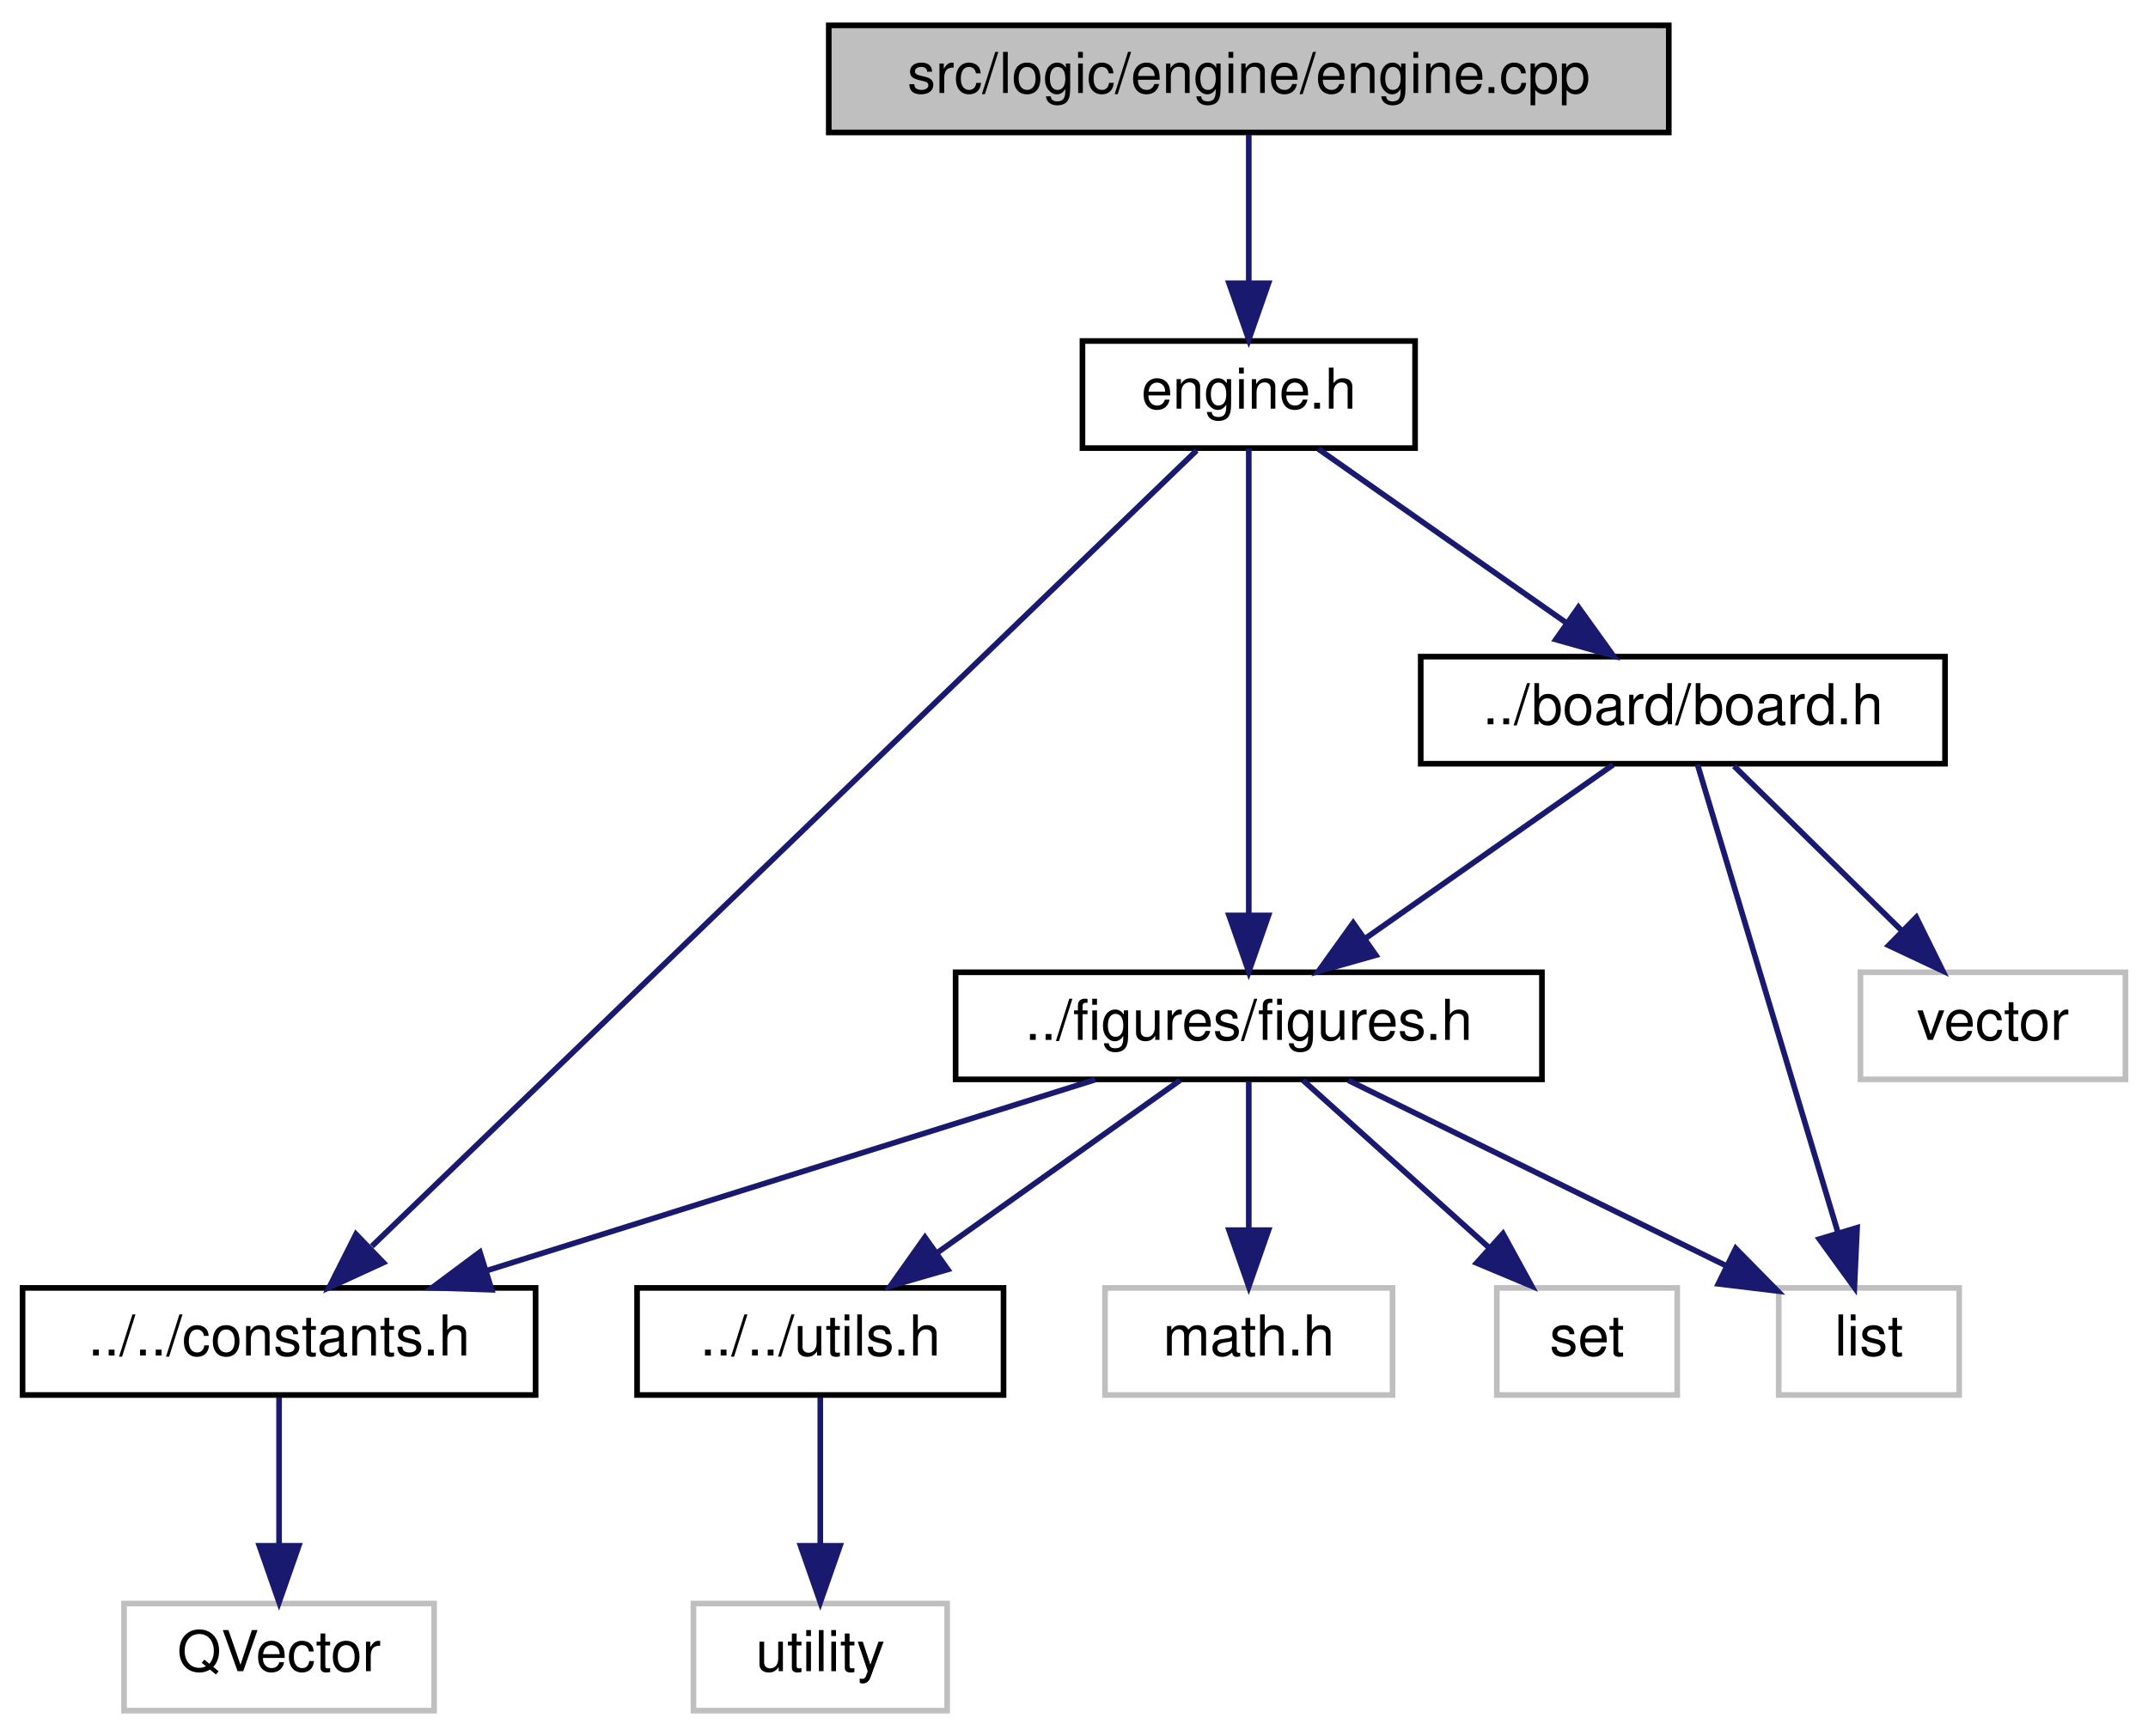
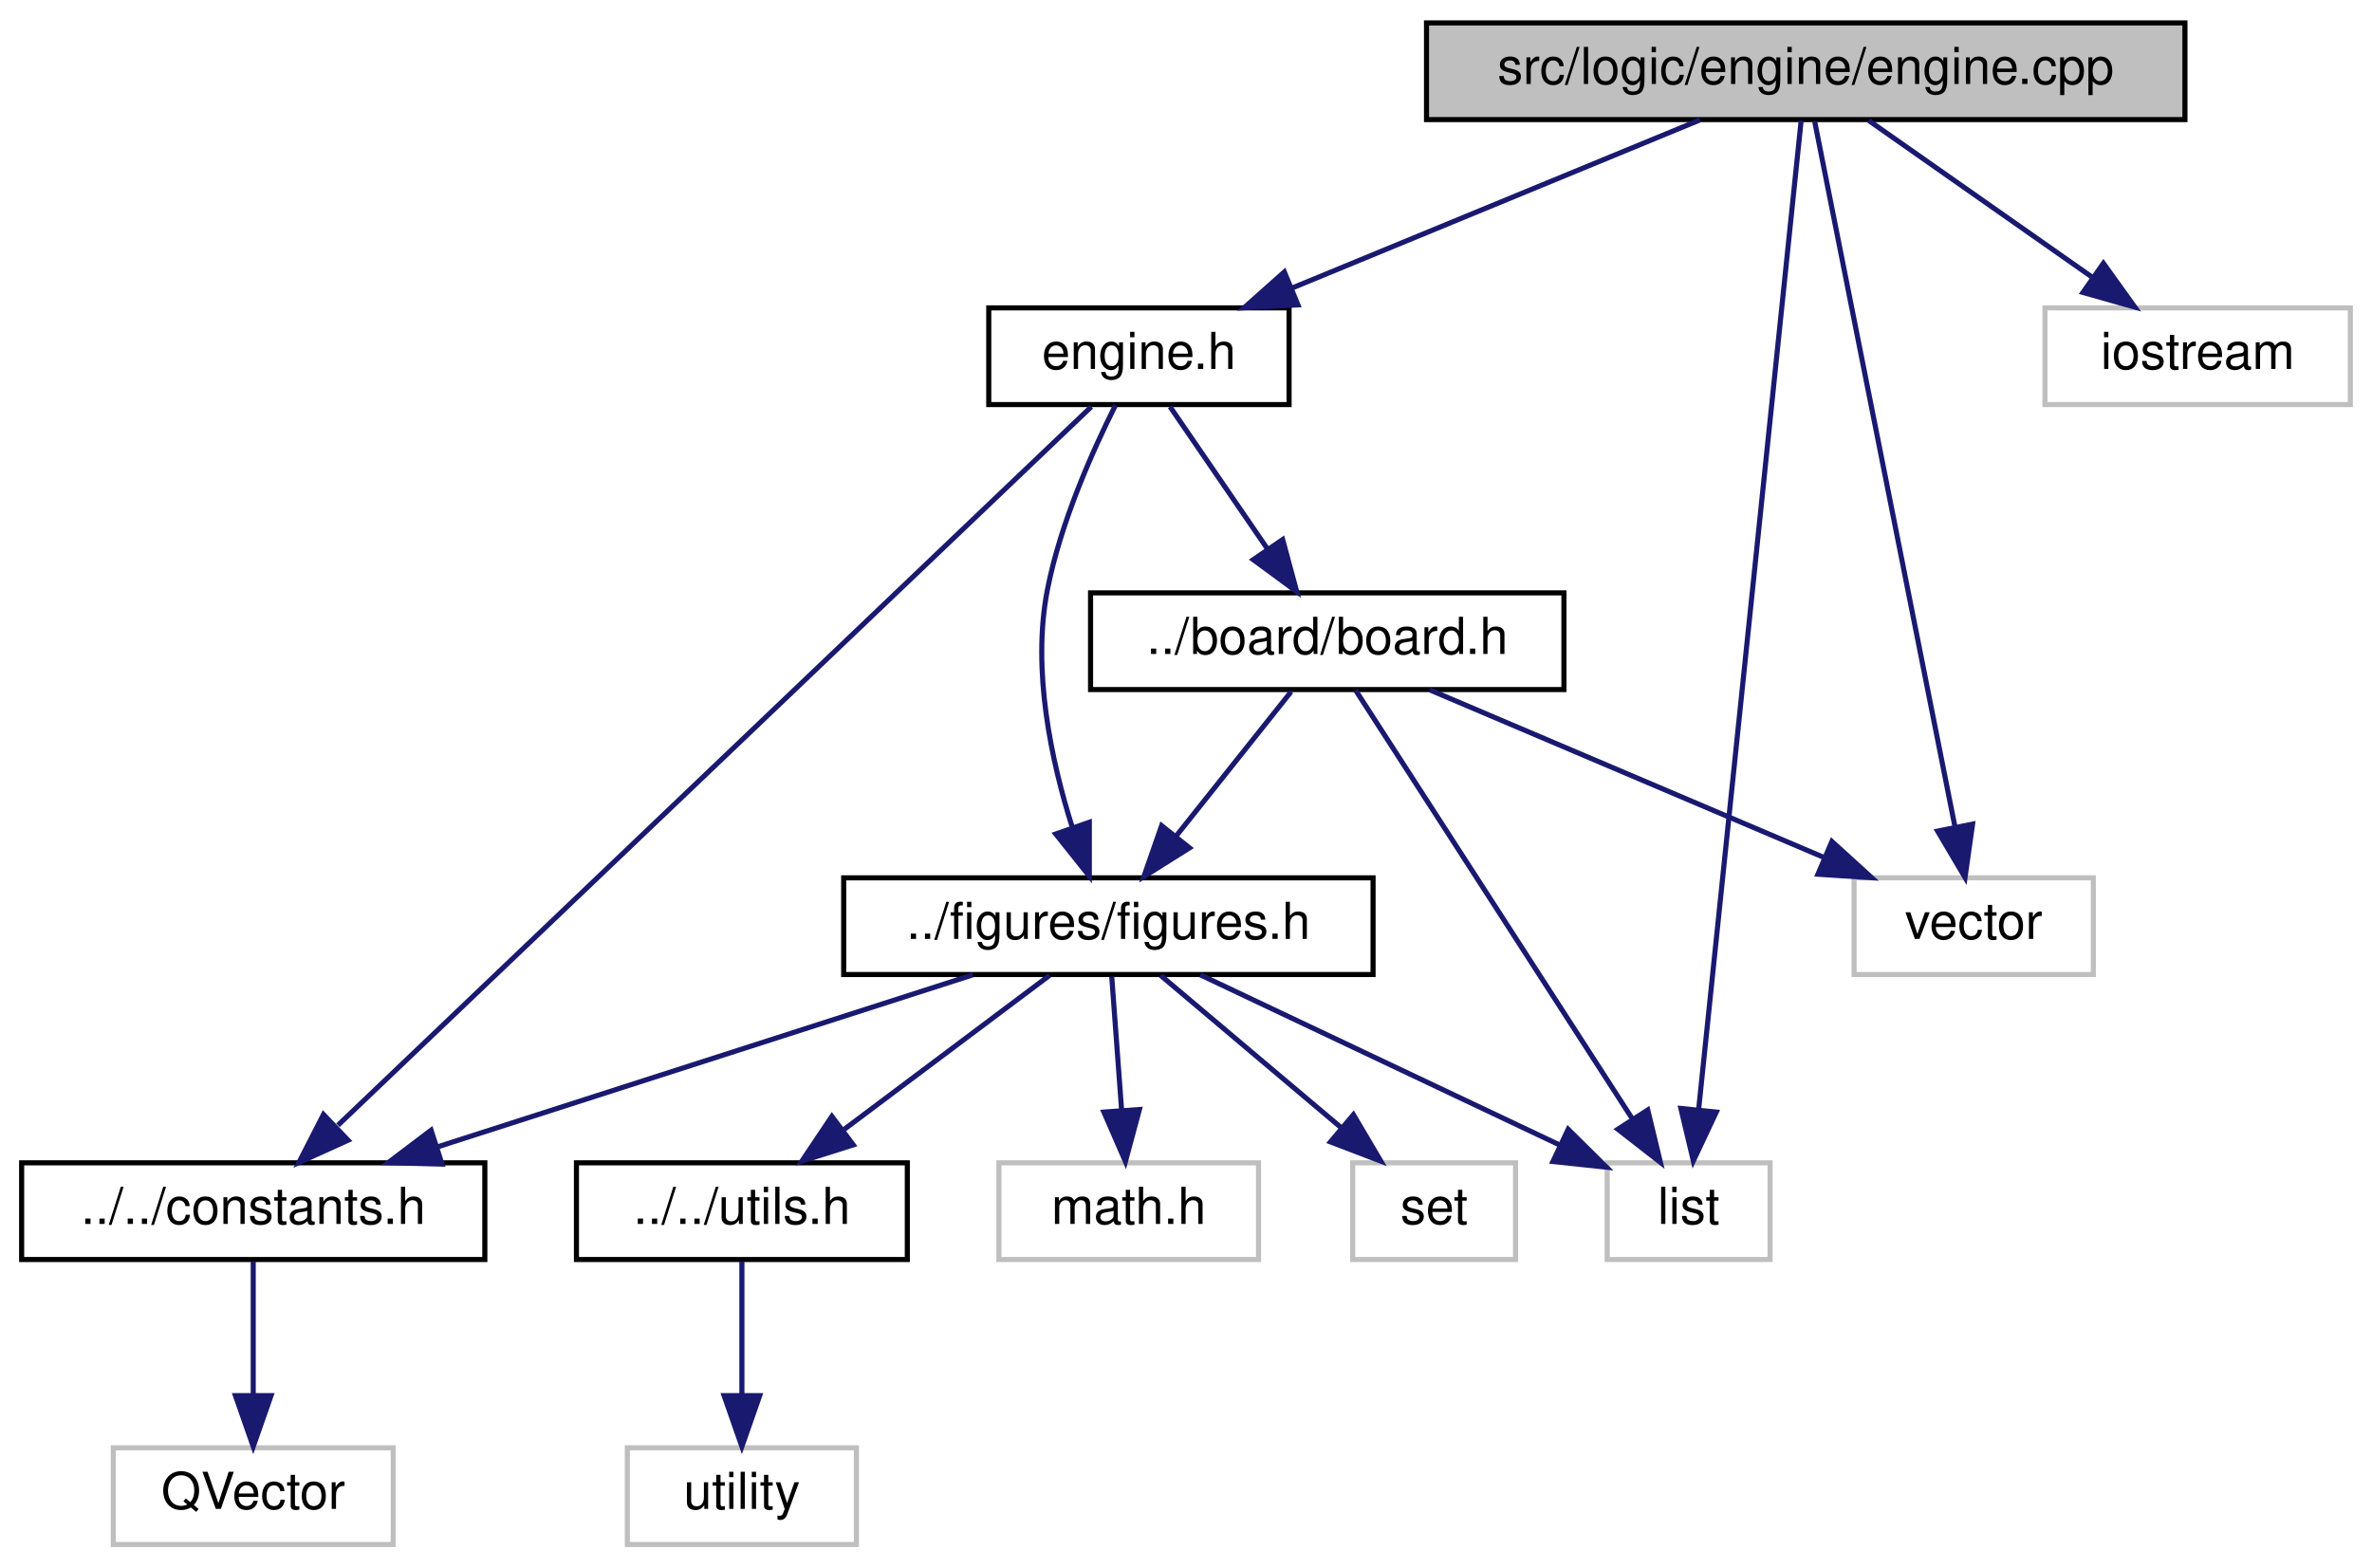
- <svg xmlns="http://www.w3.org/2000/svg" xmlns:xlink="http://www.w3.org/1999/xlink" width="381pt" height="308pt" viewBox="0.00 0.00 381.00 308.00">
+ <svg xmlns="http://www.w3.org/2000/svg" xmlns:xlink="http://www.w3.org/1999/xlink" width="466pt" height="308pt" viewBox="0.00 0.00 465.50 308.00">
  <g id="graph0" class="graph" transform="scale(1 1) rotate(0) translate(4 304)">
    <g id="node1" class="node">
      <g id="a_node1">
        <a xlink:title=" ">
-           <polygon fill="#bfbfbf" stroke="black" points="143,-280.5 143,-299.5 292,-299.5 292,-280.5 143,-280.5" />
-           <text text-anchor="middle" x="217.5" y="-287.5" font-family="Helvetica,sans-Serif" font-size="10.00">src/logic/engine/engine.cpp</text>
+           <polygon fill="#bfbfbf" stroke="black" points="276,-280.5 276,-299.5 425,-299.5 425,-280.5 276,-280.5" />
+           <text text-anchor="middle" x="350.5" y="-287.5" font-family="Helvetica,sans-Serif" font-size="10.00">src/logic/engine/engine.cpp</text>
        </a>
      </g>
    </g>
    <g id="node2" class="node">
      <g id="a_node2">
        <a xlink:href="engine_8h.html" target="_top" xlink:title=" ">
-           <polygon fill="none" stroke="black" points="188,-224.5 188,-243.5 247,-243.5 247,-224.5 188,-224.5" />
-           <text text-anchor="middle" x="217.5" y="-231.5" font-family="Helvetica,sans-Serif" font-size="10.00">engine.h</text>
+           <polygon fill="none" stroke="black" points="190,-224.5 190,-243.5 249,-243.5 249,-224.5 190,-224.5" />
+           <text text-anchor="middle" x="219.5" y="-231.5" font-family="Helvetica,sans-Serif" font-size="10.00">engine.h</text>
        </a>
      </g>
    </g>
    <g id="edge1" class="edge">
-       <path fill="none" stroke="midnightblue" d="M217.5,-280.08C217.5,-273.01 217.5,-262.86 217.5,-253.99" />
-       <polygon fill="midnightblue" stroke="midnightblue" points="221,-253.75 217.5,-243.75 214,-253.75 221,-253.75" />
+       <path fill="none" stroke="midnightblue" d="M329.74,-280.44C308.18,-271.56 274.24,-257.56 249.71,-247.45" />
+       <polygon fill="midnightblue" stroke="midnightblue" points="250.74,-244.09 240.16,-243.52 248.07,-250.56 250.74,-244.09" />
+     </g>
+     <g id="node10" class="node">
+       <g id="a_node10">
+         <a xlink:title=" ">
+           <polygon fill="none" stroke="#bfbfbf" points="311.5,-56.5 311.5,-75.5 343.5,-75.5 343.5,-56.5 311.5,-56.5" />
+           <text text-anchor="middle" x="327.5" y="-63.5" font-family="Helvetica,sans-Serif" font-size="10.00">list</text>
+         </a>
+       </g>
+     </g>
+     <g id="edge16" class="edge">
+       <path fill="none" stroke="midnightblue" d="M349.6,-280.3C346.21,-247.63 334.22,-131.87 329.46,-85.96" />
+       <polygon fill="midnightblue" stroke="midnightblue" points="332.93,-85.47 328.42,-75.88 325.97,-86.19 332.93,-85.47" />
+     </g>
+     <g id="node12" class="node">
+       <g id="a_node12">
+         <a xlink:title=" ">
+           <polygon fill="none" stroke="#bfbfbf" points="360,-112.5 360,-131.5 407,-131.5 407,-112.5 360,-112.5" />
+           <text text-anchor="middle" x="383.5" y="-119.5" font-family="Helvetica,sans-Serif" font-size="10.00">vector</text>
+         </a>
+       </g>
+     </g>
+     <g id="edge17" class="edge">
+       <path fill="none" stroke="midnightblue" d="M352.27,-280.08C357.47,-253.95 372.72,-177.21 379.81,-141.58" />
+       <polygon fill="midnightblue" stroke="midnightblue" points="383.28,-142.06 381.8,-131.57 376.41,-140.69 383.28,-142.06" />
+     </g>
+     <g id="node13" class="node">
+       <g id="a_node13">
+         <a xlink:title=" ">
+           <polygon fill="none" stroke="#bfbfbf" points="397.5,-224.5 397.5,-243.5 457.5,-243.5 457.5,-224.5 397.5,-224.5" />
+           <text text-anchor="middle" x="427.5" y="-231.5" font-family="Helvetica,sans-Serif" font-size="10.00">iostream</text>
+         </a>
+       </g>
+     </g>
+     <g id="edge15" class="edge">
+       <path fill="none" stroke="midnightblue" d="M362.87,-280.32C374.66,-272.06 392.63,-259.45 406.64,-249.63" />
+       <polygon fill="midnightblue" stroke="midnightblue" points="408.98,-252.26 415.16,-243.65 404.96,-246.53 408.98,-252.26" />
    </g>
    <g id="node3" class="node">
      <g id="a_node3">
        <a xlink:href="constants_8h.html" target="_top" xlink:title=" ">
          <polygon fill="none" stroke="black" points="0,-56.5 0,-75.5 91,-75.5 91,-56.5 0,-56.5" />
          <text text-anchor="middle" x="45.5" y="-63.5" font-family="Helvetica,sans-Serif" font-size="10.00">../../constants.h</text>
        </a>
      </g>
    </g>
    <g id="edge2" class="edge">
-       <path fill="none" stroke="midnightblue" d="M208.25,-224.08C180.48,-197.27 97.5,-117.19 61.96,-82.89" />
-       <polygon fill="midnightblue" stroke="midnightblue" points="64,-79.99 54.38,-75.57 59.14,-85.03 64,-79.99" />
+       <path fill="none" stroke="midnightblue" d="M210.15,-224.08C182.04,-197.27 98.11,-117.19 62.15,-82.89" />
+       <polygon fill="midnightblue" stroke="midnightblue" points="64.13,-79.94 54.48,-75.57 59.3,-85 64.13,-79.94" />
    </g>
    <g id="node5" class="node">
      <g id="a_node5">
        <a xlink:href="board_8h.html" target="_top" xlink:title=" ">
-           <polygon fill="none" stroke="black" points="248,-168.5 248,-187.5 341,-187.5 341,-168.5 248,-168.5" />
-           <text text-anchor="middle" x="294.5" y="-175.5" font-family="Helvetica,sans-Serif" font-size="10.00">../board/board.h</text>
+           <polygon fill="none" stroke="black" points="210,-168.5 210,-187.5 303,-187.5 303,-168.5 210,-168.5" />
+           <text text-anchor="middle" x="256.5" y="-175.5" font-family="Helvetica,sans-Serif" font-size="10.00">../board/board.h</text>
        </a>
      </g>
    </g>
    <g id="edge4" class="edge">
-       <path fill="none" stroke="midnightblue" d="M229.87,-224.32C241.66,-216.06 259.63,-203.45 273.64,-193.63" />
-       <polygon fill="midnightblue" stroke="midnightblue" points="275.98,-196.26 282.16,-187.65 271.96,-190.53 275.98,-196.26" />
+       <path fill="none" stroke="midnightblue" d="M225.61,-224.08C230.78,-216.53 238.35,-205.49 244.69,-196.23" />
+       <polygon fill="midnightblue" stroke="midnightblue" points="247.74,-197.98 250.5,-187.75 241.96,-194.02 247.74,-197.98" />
    </g>
    <g id="node6" class="node">
      <g id="a_node6">
        <a xlink:href="figures_8h.html" target="_top" xlink:title=" ">
-           <polygon fill="none" stroke="black" points="165.5,-112.5 165.5,-131.5 269.5,-131.5 269.5,-112.5 165.5,-112.5" />
-           <text text-anchor="middle" x="217.5" y="-119.5" font-family="Helvetica,sans-Serif" font-size="10.00">../figures/figures.h</text>
+           <polygon fill="none" stroke="black" points="161.5,-112.5 161.5,-131.5 265.5,-131.5 265.5,-112.5 161.5,-112.5" />
+           <text text-anchor="middle" x="213.5" y="-119.5" font-family="Helvetica,sans-Serif" font-size="10.00">../figures/figures.h</text>
        </a>
      </g>
    </g>
    <g id="edge14" class="edge">
-       <path fill="none" stroke="midnightblue" d="M217.5,-224.37C217.5,-206.62 217.5,-165.67 217.5,-141.6" />
-       <polygon fill="midnightblue" stroke="midnightblue" points="221,-141.59 217.5,-131.59 214,-141.59 221,-141.59" />
+       <path fill="none" stroke="midnightblue" d="M214.88,-224.34C210.44,-215.49 204.05,-201.22 201.5,-188 198.48,-172.33 202.28,-154.5 206.39,-141.49" />
+       <polygon fill="midnightblue" stroke="midnightblue" points="209.76,-142.43 209.76,-131.84 203.16,-140.12 209.76,-142.43" />
    </g>
    <g id="node4" class="node">
      <g id="a_node4">
        <a xlink:title=" ">
          <polygon fill="none" stroke="#bfbfbf" points="18,-0.5 18,-19.5 73,-19.5 73,-0.5 18,-0.5" />
          <text text-anchor="middle" x="45.5" y="-7.5" font-family="Helvetica,sans-Serif" font-size="10.00">QVector</text>
        </a>
      </g>
    </g>
    <g id="edge3" class="edge">
      <path fill="none" stroke="midnightblue" d="M45.5,-56.08C45.5,-49.01 45.5,-38.86 45.5,-29.99" />
      <polygon fill="midnightblue" stroke="midnightblue" points="49,-29.75 45.5,-19.75 42,-29.75 49,-29.75" />
    </g>
    <g id="edge5" class="edge">
-       <path fill="none" stroke="midnightblue" d="M282.13,-168.32C270.34,-160.06 252.37,-147.45 238.36,-137.63" />
-       <polygon fill="midnightblue" stroke="midnightblue" points="240.04,-134.53 229.84,-131.65 236.02,-140.26 240.04,-134.53" />
-     </g>
-     <g id="node10" class="node">
-       <g id="a_node10">
-         <a xlink:title=" ">
-           <polygon fill="none" stroke="#bfbfbf" points="311.5,-56.5 311.5,-75.5 343.5,-75.5 343.5,-56.5 311.5,-56.5" />
-           <text text-anchor="middle" x="327.5" y="-63.5" font-family="Helvetica,sans-Serif" font-size="10.00">list</text>
-         </a>
-       </g>
+       <path fill="none" stroke="midnightblue" d="M249.4,-168.08C243.26,-160.38 234.23,-149.03 226.76,-139.65" />
+       <polygon fill="midnightblue" stroke="midnightblue" points="229.44,-137.39 220.47,-131.75 223.96,-141.75 229.44,-137.39" />
    </g>
    <g id="edge12" class="edge">
-       <path fill="none" stroke="midnightblue" d="M297.09,-168.37C302.44,-150.54 314.81,-109.3 322.02,-85.27" />
-       <polygon fill="midnightblue" stroke="midnightblue" points="325.4,-86.18 324.92,-75.59 318.7,-84.16 325.4,-86.18" />
-     </g>
-     <g id="node12" class="node">
-       <g id="a_node12">
-         <a xlink:title=" ">
-           <polygon fill="none" stroke="#bfbfbf" points="326,-112.5 326,-131.5 373,-131.5 373,-112.5 326,-112.5" />
-           <text text-anchor="middle" x="349.5" y="-119.5" font-family="Helvetica,sans-Serif" font-size="10.00">vector</text>
-         </a>
-       </g>
+       <path fill="none" stroke="midnightblue" d="M262.07,-168.37C273.74,-150.3 300.92,-108.18 316.33,-84.31" />
+       <polygon fill="midnightblue" stroke="midnightblue" points="319.47,-85.89 321.95,-75.59 313.59,-82.1 319.47,-85.89" />
    </g>
    <g id="edge13" class="edge">
-       <path fill="none" stroke="midnightblue" d="M303.58,-168.08C311.67,-160.14 323.7,-148.34 333.41,-138.8" />
-       <polygon fill="midnightblue" stroke="midnightblue" points="335.9,-141.25 340.59,-131.75 331,-136.26 335.9,-141.25" />
+       <path fill="none" stroke="midnightblue" d="M276.62,-168.44C297.52,-159.56 330.43,-145.56 354.22,-135.45" />
+       <polygon fill="midnightblue" stroke="midnightblue" points="355.64,-138.65 363.47,-131.52 352.9,-132.21 355.64,-138.65" />
    </g>
    <g id="edge6" class="edge">
-       <path fill="none" stroke="midnightblue" d="M190.25,-112.44C161.06,-103.28 114.58,-88.69 82.19,-78.52" />
-       <polygon fill="midnightblue" stroke="midnightblue" points="83.22,-75.17 72.63,-75.52 81.12,-81.85 83.22,-75.17" />
+       <path fill="none" stroke="midnightblue" d="M186.88,-112.44C158.49,-103.32 113.36,-88.81 81.75,-78.65" />
+       <polygon fill="midnightblue" stroke="midnightblue" points="82.59,-75.24 72,-75.52 80.44,-81.91 82.59,-75.24" />
    </g>
    <g id="node7" class="node">
      <g id="a_node7">
        <a xlink:href="utils_8h.html" target="_top" xlink:title=" ">
          <polygon fill="none" stroke="black" points="109,-56.5 109,-75.5 174,-75.5 174,-56.5 109,-56.5" />
          <text text-anchor="middle" x="141.5" y="-63.5" font-family="Helvetica,sans-Serif" font-size="10.00">../../utils.h</text>
        </a>
      </g>
    </g>
    <g id="edge7" class="edge">
-       <path fill="none" stroke="midnightblue" d="M205.29,-112.32C193.72,-104.11 176.12,-91.6 162.34,-81.81" />
-       <polygon fill="midnightblue" stroke="midnightblue" points="164.11,-78.77 153.93,-75.83 160.06,-84.48 164.11,-78.77" />
+       <path fill="none" stroke="midnightblue" d="M201.93,-112.32C191.08,-104.18 174.62,-91.84 161.62,-82.09" />
+       <polygon fill="midnightblue" stroke="midnightblue" points="163.38,-79.03 153.28,-75.83 159.18,-84.63 163.38,-79.03" />
    </g>
    <g id="node9" class="node">
      <g id="a_node9">
        <a xlink:title=" ">
          <polygon fill="none" stroke="#bfbfbf" points="192,-56.5 192,-75.5 243,-75.5 243,-56.5 192,-56.5" />
          <text text-anchor="middle" x="217.5" y="-63.5" font-family="Helvetica,sans-Serif" font-size="10.00">math.h</text>
        </a>
      </g>
    </g>
    <g id="edge9" class="edge">
-       <path fill="none" stroke="midnightblue" d="M217.5,-112.08C217.5,-105.01 217.5,-94.86 217.5,-85.99" />
-       <polygon fill="midnightblue" stroke="midnightblue" points="221,-85.75 217.5,-75.75 214,-85.75 221,-85.75" />
+       <path fill="none" stroke="midnightblue" d="M214.16,-112.08C214.68,-105.01 215.44,-94.86 216.09,-85.99" />
+       <polygon fill="midnightblue" stroke="midnightblue" points="219.6,-85.98 216.85,-75.75 212.62,-85.47 219.6,-85.98" />
    </g>
    <g id="edge10" class="edge">
-       <path fill="none" stroke="midnightblue" d="M235.17,-112.32C253.31,-103.42 281.71,-89.48 302.22,-79.41" />
-       <polygon fill="midnightblue" stroke="midnightblue" points="303.87,-82.5 311.3,-74.95 300.79,-76.22 303.87,-82.5" />
+       <path fill="none" stroke="midnightblue" d="M231.56,-112.44C250.62,-103.42 280.8,-89.12 302.21,-78.98" />
+       <polygon fill="midnightblue" stroke="midnightblue" points="303.83,-82.09 311.36,-74.64 300.83,-75.76 303.83,-82.09" />
    </g>
    <g id="node11" class="node">
      <g id="a_node11">
        <a xlink:title=" ">
          <polygon fill="none" stroke="#bfbfbf" points="261.5,-56.5 261.5,-75.5 293.5,-75.5 293.5,-56.5 261.5,-56.5" />
          <text text-anchor="middle" x="277.5" y="-63.5" font-family="Helvetica,sans-Serif" font-size="10.00">set</text>
        </a>
      </g>
    </g>
    <g id="edge11" class="edge">
-       <path fill="none" stroke="midnightblue" d="M227.14,-112.32C236.01,-104.34 249.37,-92.31 260.11,-82.65" />
-       <polygon fill="midnightblue" stroke="midnightblue" points="262.59,-85.13 267.68,-75.83 257.91,-79.92 262.59,-85.13" />
+       <path fill="none" stroke="midnightblue" d="M223.78,-112.32C233.34,-104.26 247.78,-92.08 259.28,-82.37" />
+       <polygon fill="midnightblue" stroke="midnightblue" points="261.64,-84.96 267.03,-75.83 257.13,-79.61 261.64,-84.96" />
    </g>
    <g id="node8" class="node">
      <g id="a_node8">
        <a xlink:title=" ">
          <polygon fill="none" stroke="#bfbfbf" points="119,-0.5 119,-19.5 164,-19.5 164,-0.5 119,-0.5" />
          <text text-anchor="middle" x="141.5" y="-7.5" font-family="Helvetica,sans-Serif" font-size="10.00">utility</text>
        </a>
      </g>
    </g>
    <g id="edge8" class="edge">
      <path fill="none" stroke="midnightblue" d="M141.5,-56.08C141.5,-49.01 141.5,-38.86 141.5,-29.99" />
      <polygon fill="midnightblue" stroke="midnightblue" points="145,-29.75 141.5,-19.75 138,-29.75 145,-29.75" />
    </g>
  </g>
</svg>
